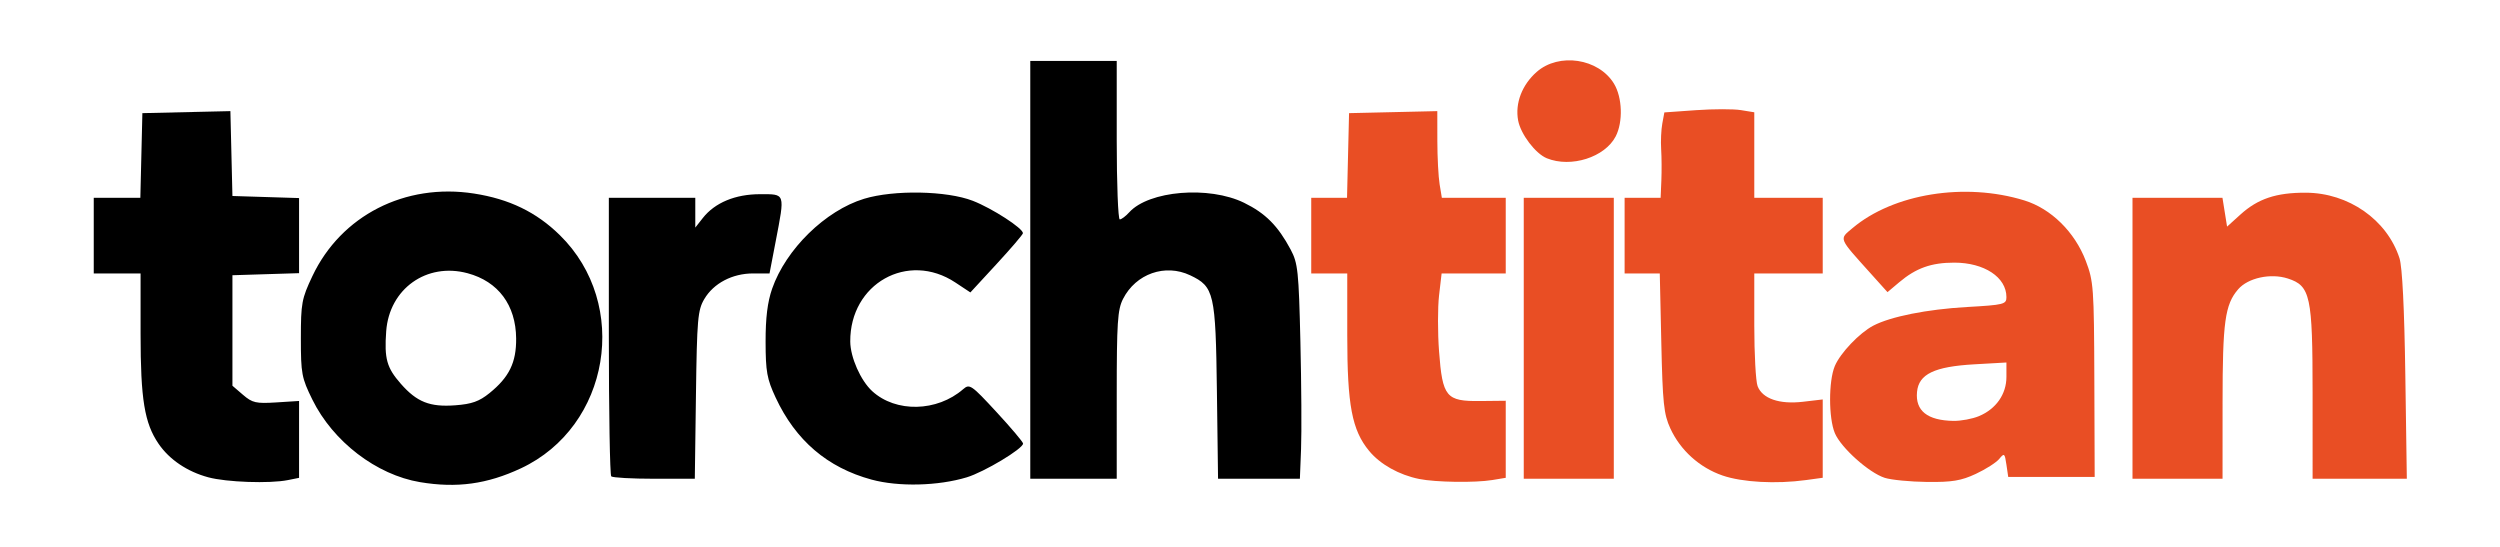
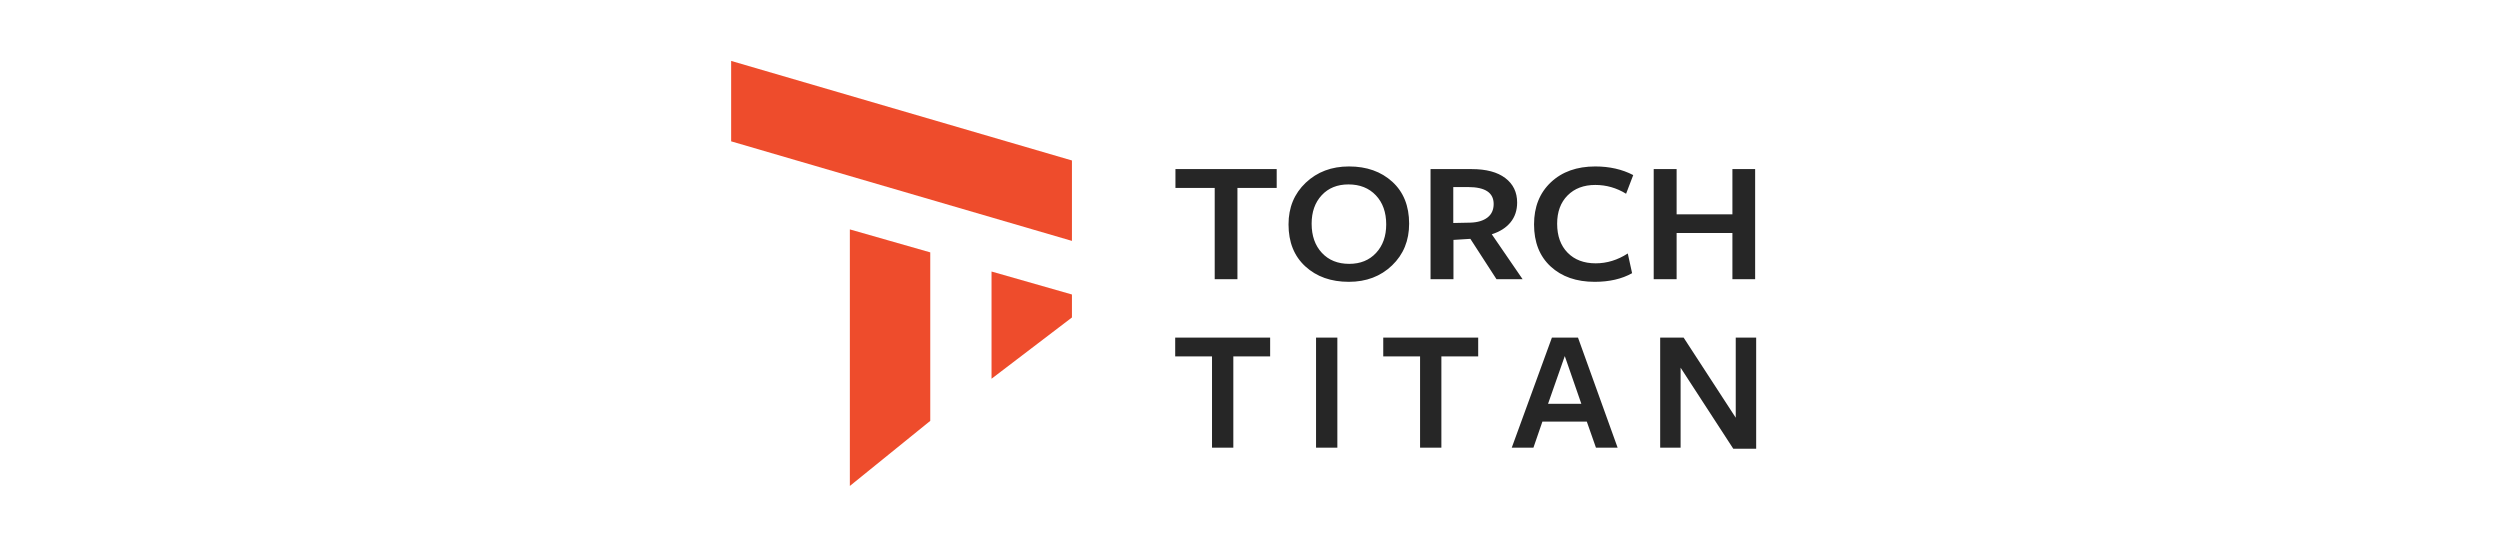
<svg xmlns="http://www.w3.org/2000/svg" width="1280" height="280" viewBox="0 0 1280 280">
-   <g transform="translate(48 31.19003) scale(1.844237)">
-     <g fill="#000000" color="#000000" transform="translate(-2 -2)">
-       <path fill="#000000" fill-rule="evenodd" d="M 92.594 118.943 C 80.475 116.913 68.432 107.685 62.695 96.033 C 59.715 89.982 59.500 88.836 59.500 79.022 C 59.500 69.252 59.730 68.015 62.709 61.725 C 70.671 44.917 88.439 35.844 107.569 38.818 C 117.368 40.342 124.859 43.970 131.375 50.350 C 151.000 69.563 145.343 103.521 120.588 115.106 C 111.205 119.497 102.787 120.650 92.594 118.943 Z M 217.949 118.240 C 205.676 114.912 196.842 107.353 191.295 95.430 C 188.899 90.281 188.534 88.249 188.518 80.000 C 188.505 73.326 189.046 68.935 190.334 65.238 C 194.158 54.269 205.124 43.543 215.853 40.277 C 224.136 37.756 238.818 38.028 246.048 40.837 C 251.436 42.931 260.040 48.496 259.960 49.837 C 259.939 50.201 256.647 54.049 252.645 58.387 L 245.370 66.273 L 241.203 63.516 C 228.013 54.787 211.924 63.820 212.022 79.899 C 212.049 84.288 214.899 90.732 218.118 93.683 C 224.676 99.695 236.113 99.444 243.373 93.129 C 245.149 91.585 245.633 91.917 252.623 99.482 C 256.681 103.873 260.000 107.806 260.000 108.222 C 260.000 109.662 249.224 116.128 244.370 117.601 C 236.432 120.010 225.454 120.276 217.949 118.240 Z M 33.810 117.602 C 27.961 116.028 23.015 112.695 20.003 108.299 C 16.088 102.586 15.000 95.950 15.000 77.782 L 15.000 61.000 L 8.500 61.000 L 2.000 61.000 L 2.000 50.500 L 2.000 40.000 L 8.468 40.000 L 14.937 40.000 L 15.218 28.250 L 15.500 16.500 L 27.718 16.219 L 39.936 15.939 L 40.218 27.719 L 40.500 39.500 L 49.750 39.788 L 59.000 40.075 L 59.000 50.500 L 59.000 60.925 L 49.750 61.212 L 40.500 61.500 L 40.500 76.838 L 40.500 92.176 L 43.428 94.693 C 46.034 96.934 47.051 97.166 52.678 96.808 L 59.000 96.405 L 59.000 107.078 L 59.000 117.750 L 55.875 118.375 C 50.826 119.385 38.876 118.966 33.810 117.602 Z M 145.667 117.333 C 145.300 116.967 145.000 99.417 145.000 78.333 L 145.000 40.000 L 157.000 40.000 L 169.000 40.000 L 169.000 44.135 L 169.000 48.270 L 171.095 45.607 C 174.434 41.361 180.104 39.000 186.960 39.000 C 194.071 39.000 193.918 38.538 191.306 52.164 L 189.612 61.000 L 185.041 61.000 C 179.283 61.000 174.089 63.728 171.500 68.113 C 169.683 71.190 169.471 73.629 169.184 94.750 L 168.867 118.000 L 157.600 118.000 C 151.403 118.000 146.033 117.700 145.667 117.333 Z M 262.000 60.000 L 262.000 2.000 L 274.000 2.000 L 286.000 2.000 L 286.000 24.000 C 286.000 36.100 286.380 46.000 286.845 46.000 C 287.310 46.000 288.490 45.116 289.467 44.036 C 294.924 38.006 311.615 36.620 321.359 41.387 C 327.292 44.290 330.775 47.790 334.291 54.384 C 336.298 58.149 336.529 60.333 336.993 80.000 C 337.272 91.825 337.353 105.213 337.174 109.750 L 336.848 118.000 L 325.488 118.000 L 314.129 118.000 L 313.814 93.750 C 313.461 66.463 313.050 64.675 306.405 61.522 C 299.448 58.221 291.319 61.075 287.752 68.071 C 286.236 71.044 286.003 74.591 286.002 94.750 L 286.000 118.000 L 274.000 118.000 L 262.000 118.000 L 262.000 60.000 Z M 111.861 94.229 C 117.343 89.798 119.329 85.724 119.266 79.039 C 119.179 69.786 114.302 63.236 105.795 60.945 C 94.409 57.879 84.042 65.269 83.189 77.061 C 82.639 84.669 83.337 87.175 87.246 91.627 C 91.711 96.712 95.308 98.136 102.361 97.608 C 106.959 97.264 109.007 96.535 111.861 94.229 Z" />
-     </g>
-   </g>
-   <g transform="translate(671.352 31.19003) scale(1.844237)">
-     <g fill="#E94E24" color="#E94E24" transform="translate(-2 -2)">
-       <path fill="#E94E24" fill-rule="evenodd" d="M 32.000 118.068 C 26.399 116.945 21.151 114.006 18.068 110.267 C 13.303 104.486 12.000 97.596 12.000 78.184 L 12.000 61.000 L 7.000 61.000 L 2.000 61.000 L 2.000 50.500 L 2.000 40.000 L 6.968 40.000 L 11.937 40.000 L 12.218 28.250 L 12.500 16.500 L 24.750 16.219 L 37.000 15.938 L 37.011 24.219 C 37.017 28.774 37.301 34.188 37.642 36.250 L 38.262 40.000 L 47.131 40.000 L 56.000 40.000 L 56.000 50.500 L 56.000 61.000 L 47.098 61.000 L 38.196 61.000 L 37.487 67.109 C 37.097 70.468 37.095 77.445 37.483 82.613 C 38.436 95.328 39.428 96.526 48.916 96.423 L 56.000 96.347 L 56.000 107.043 L 56.000 117.738 L 52.250 118.358 C 47.506 119.142 36.576 118.986 32.000 118.068 Z M 116.183 117.098 C 109.786 114.889 104.482 110.099 101.681 104.000 C 99.880 100.079 99.559 97.024 99.189 80.250 L 98.763 61.000 L 93.881 61.000 L 89.000 61.000 L 89.000 50.500 L 89.000 40.000 L 94.000 40.000 L 99.000 40.000 L 99.201 35.250 C 99.311 32.638 99.286 28.700 99.145 26.500 C 99.005 24.300 99.147 21.104 99.462 19.399 L 100.035 16.297 L 108.795 15.675 C 113.613 15.333 119.230 15.325 121.277 15.658 L 125.000 16.262 L 125.000 28.131 L 125.000 40.000 L 134.500 40.000 L 144.000 40.000 L 144.000 50.500 L 144.000 61.000 L 134.500 61.000 L 125.000 61.000 L 125.000 75.435 C 125.000 83.374 125.412 90.954 125.916 92.279 C 127.241 95.764 131.976 97.396 138.531 96.625 L 144.000 95.983 L 144.000 106.855 L 144.000 117.728 L 139.360 118.364 C 131.063 119.501 121.653 118.987 116.183 117.098 Z M 161.215 117.743 C 156.820 116.335 149.054 109.374 147.363 105.327 C 145.614 101.140 145.608 90.869 147.352 86.718 C 148.871 83.103 154.200 77.509 158.044 75.495 C 162.858 72.972 172.982 70.954 183.980 70.325 C 194.351 69.732 195.000 69.569 195.000 67.570 C 195.000 62.061 188.855 58.000 180.518 58.000 C 174.141 58.000 169.910 59.508 165.240 63.446 L 161.980 66.194 L 157.290 60.978 C 148.263 50.938 148.522 51.581 152.248 48.436 C 163.603 38.851 183.463 35.642 199.966 40.726 C 207.390 43.013 213.968 49.481 217.026 57.500 C 219.195 63.188 219.319 64.903 219.407 90.500 L 219.500 117.500 L 207.500 117.500 L 195.500 117.500 L 195.000 114.087 C 194.532 110.892 194.404 110.791 193.000 112.497 C 192.175 113.499 189.250 115.367 186.500 116.649 C 182.421 118.551 179.935 118.963 173.000 118.888 C 168.325 118.837 163.022 118.322 161.215 117.743 Z M 61.000 79.000 L 61.000 40.000 L 73.500 40.000 L 86.000 40.000 L 86.000 79.000 L 86.000 118.000 L 73.500 118.000 L 61.000 118.000 L 61.000 79.000 Z M 230.000 79.000 L 230.000 40.000 L 242.488 40.000 L 254.976 40.000 L 255.616 44.001 L 256.256 48.002 L 259.997 44.621 C 264.837 40.249 269.918 38.555 278.104 38.585 C 289.984 38.628 300.676 46.103 304.123 56.775 C 304.900 59.179 305.474 70.697 305.743 89.250 L 306.161 118.000 L 293.080 118.000 L 280.000 118.000 L 279.998 94.250 C 279.997 67.192 279.402 64.438 273.121 62.408 C 268.343 60.863 262.059 62.230 259.326 65.408 C 255.670 69.658 255.011 74.434 255.006 96.750 L 255.000 118.000 L 242.500 118.000 L 230.000 118.000 L 230.000 79.000 Z M 187.364 100.621 C 192.121 98.634 195.000 94.526 195.000 89.726 L 195.000 85.723 L 186.064 86.232 C 174.993 86.863 170.661 88.945 170.182 93.864 C 169.670 99.120 173.043 101.815 180.282 101.937 C 182.362 101.971 185.549 101.380 187.364 100.621 Z M 67.418 29.031 C 64.261 27.754 60.157 22.355 59.441 18.536 C 58.548 13.775 60.512 8.635 64.596 5.050 C 70.767 -0.369 81.772 1.298 86.040 8.299 C 88.376 12.129 88.601 18.938 86.524 22.953 C 83.525 28.753 74.124 31.744 67.418 29.031 Z" />
-     </g>
+   <g transform="translate(374.3468 31.19003) scale(1.96054)">
+     <path fill="#EE4C2C" d="M0.000,0.000 L89.000,26.000 L89.000,47.000 L0.000,21.000 Z M31.000,44.000 L52.000,50.000 L52.000,94.000 L31.000,111.000 Z M68.000,55.000 L89.000,61.000 L89.000,67.000 L68.000,83.000 Z" />
+     <path fill="#262626" d="M142.472 33.172H132.219V57.0H126.283V33.172H116.03V28.25H142.472V33.172ZM177.057 42.51Q177.057 49.134 172.592 53.412Q168.128 57.69 161.309 57.69Q154.343 57.69 149.953 53.665Q145.562 49.64 145.562 42.694Q145.562 36.07 150.051 31.815Q154.54 27.56 161.358 27.56Q168.275 27.56 172.666 31.562Q177.057 35.564 177.057 42.51ZM171.072 42.694Q171.072 37.956 168.374 35.104Q165.675 32.252 161.211 32.252Q156.845 32.252 154.221 35.081Q151.596 37.91 151.596 42.51Q151.596 47.248 154.27 50.123Q156.943 52.998 161.408 52.998Q165.774 52.998 168.423 50.146Q171.072 47.294 171.072 42.694ZM188.634 46.742V57.0H182.649V28.25H182.698H182.747H182.796H182.845H182.894H182.943H182.992H183.042H183.091H183.14H183.189H183.238H183.287H183.336H183.385H183.434H183.483H183.532H183.581H183.63H183.679H183.728H183.777H183.826H183.875H183.925H183.974H184.023H184.072H184.121H184.17H184.219H184.268H184.317H184.366H184.415H184.464H184.513H184.562H184.66H184.709H184.758H184.808H184.857H184.906H184.955H185.004H185.053H185.151H185.2H185.249H185.298H185.347H185.396H185.494H185.543H185.592H185.642H185.74H185.789H185.838H185.887H185.985H186.034H186.083H186.181H186.23H186.279H186.377H186.426H186.475H186.574H186.623H186.672H186.77H186.819H186.868H186.966H187.015H187.113H187.162H187.211H187.309H187.358H187.457H187.506H187.604H187.653H187.751H187.8H187.898H187.947H188.045H188.094H188.192H188.242H188.34H188.389H188.487H188.536H188.634H188.732H188.781H188.879H188.928H189.026H189.125H189.174H189.272H189.321H189.419H189.517H189.566H189.664H189.762H189.811H189.909H190.008H190.057H190.155H190.253H190.302H190.4H190.498H190.547H190.645H190.743H190.842H190.891H190.989H191.087H191.185H191.234H191.332H191.43H191.528H191.626H191.675H191.774H191.872H191.97H192.068H192.166H192.215H192.313H192.411H192.509H192.608H192.706H192.804H192.902H192.951H193.392Q199.083 28.25 202.174 30.596Q205.264 32.942 205.264 36.99Q205.264 40.026 203.547 42.142Q201.83 44.258 198.642 45.27L206.687 57.0H199.868L193.049 46.466L188.634 46.742ZM188.585 42.326 193.049 42.234Q195.894 42.142 197.513 40.9Q199.132 39.658 199.132 37.358Q199.132 32.942 192.46 32.942H188.585V42.326ZM235.581 29.814 233.717 34.69Q229.989 32.39 225.672 32.39Q221.158 32.39 218.436 35.127Q215.713 37.864 215.713 42.51Q215.713 47.294 218.436 50.077Q221.158 52.86 225.77 52.86Q230.185 52.86 234.158 50.284L235.287 55.436Q231.264 57.69 225.525 57.69Q218.362 57.69 214.021 53.688Q209.679 49.686 209.679 42.694Q209.679 35.84 214.07 31.7Q218.46 27.56 225.672 27.56Q231.264 27.56 235.581 29.814ZM267.419 57.0H261.483V44.948H246.913V57.0H240.928V28.25H246.913V40.072H261.483V28.25H267.419V57.0ZM140.76 77.172H131.146V101.0H125.58V77.172H115.966V72.25H140.76V77.172ZM158.312 101.0H152.746V72.25H158.312V101.0ZM195.093 77.172H185.479V101.0H179.913V77.172H170.299V72.25H195.093V77.172ZM221.155 72.25 231.505 101.0H225.847L223.456 94.192H211.863L209.518 101.0H203.859L214.347 72.25H221.155ZM222.029 89.546 217.706 77.08 213.335 89.546H222.029ZM262.352 93.18V72.25H267.688V101.276H261.708L247.954 80.116V101.0H242.618V72.25H248.736L262.352 93.18Z" />
  </g>
</svg>
